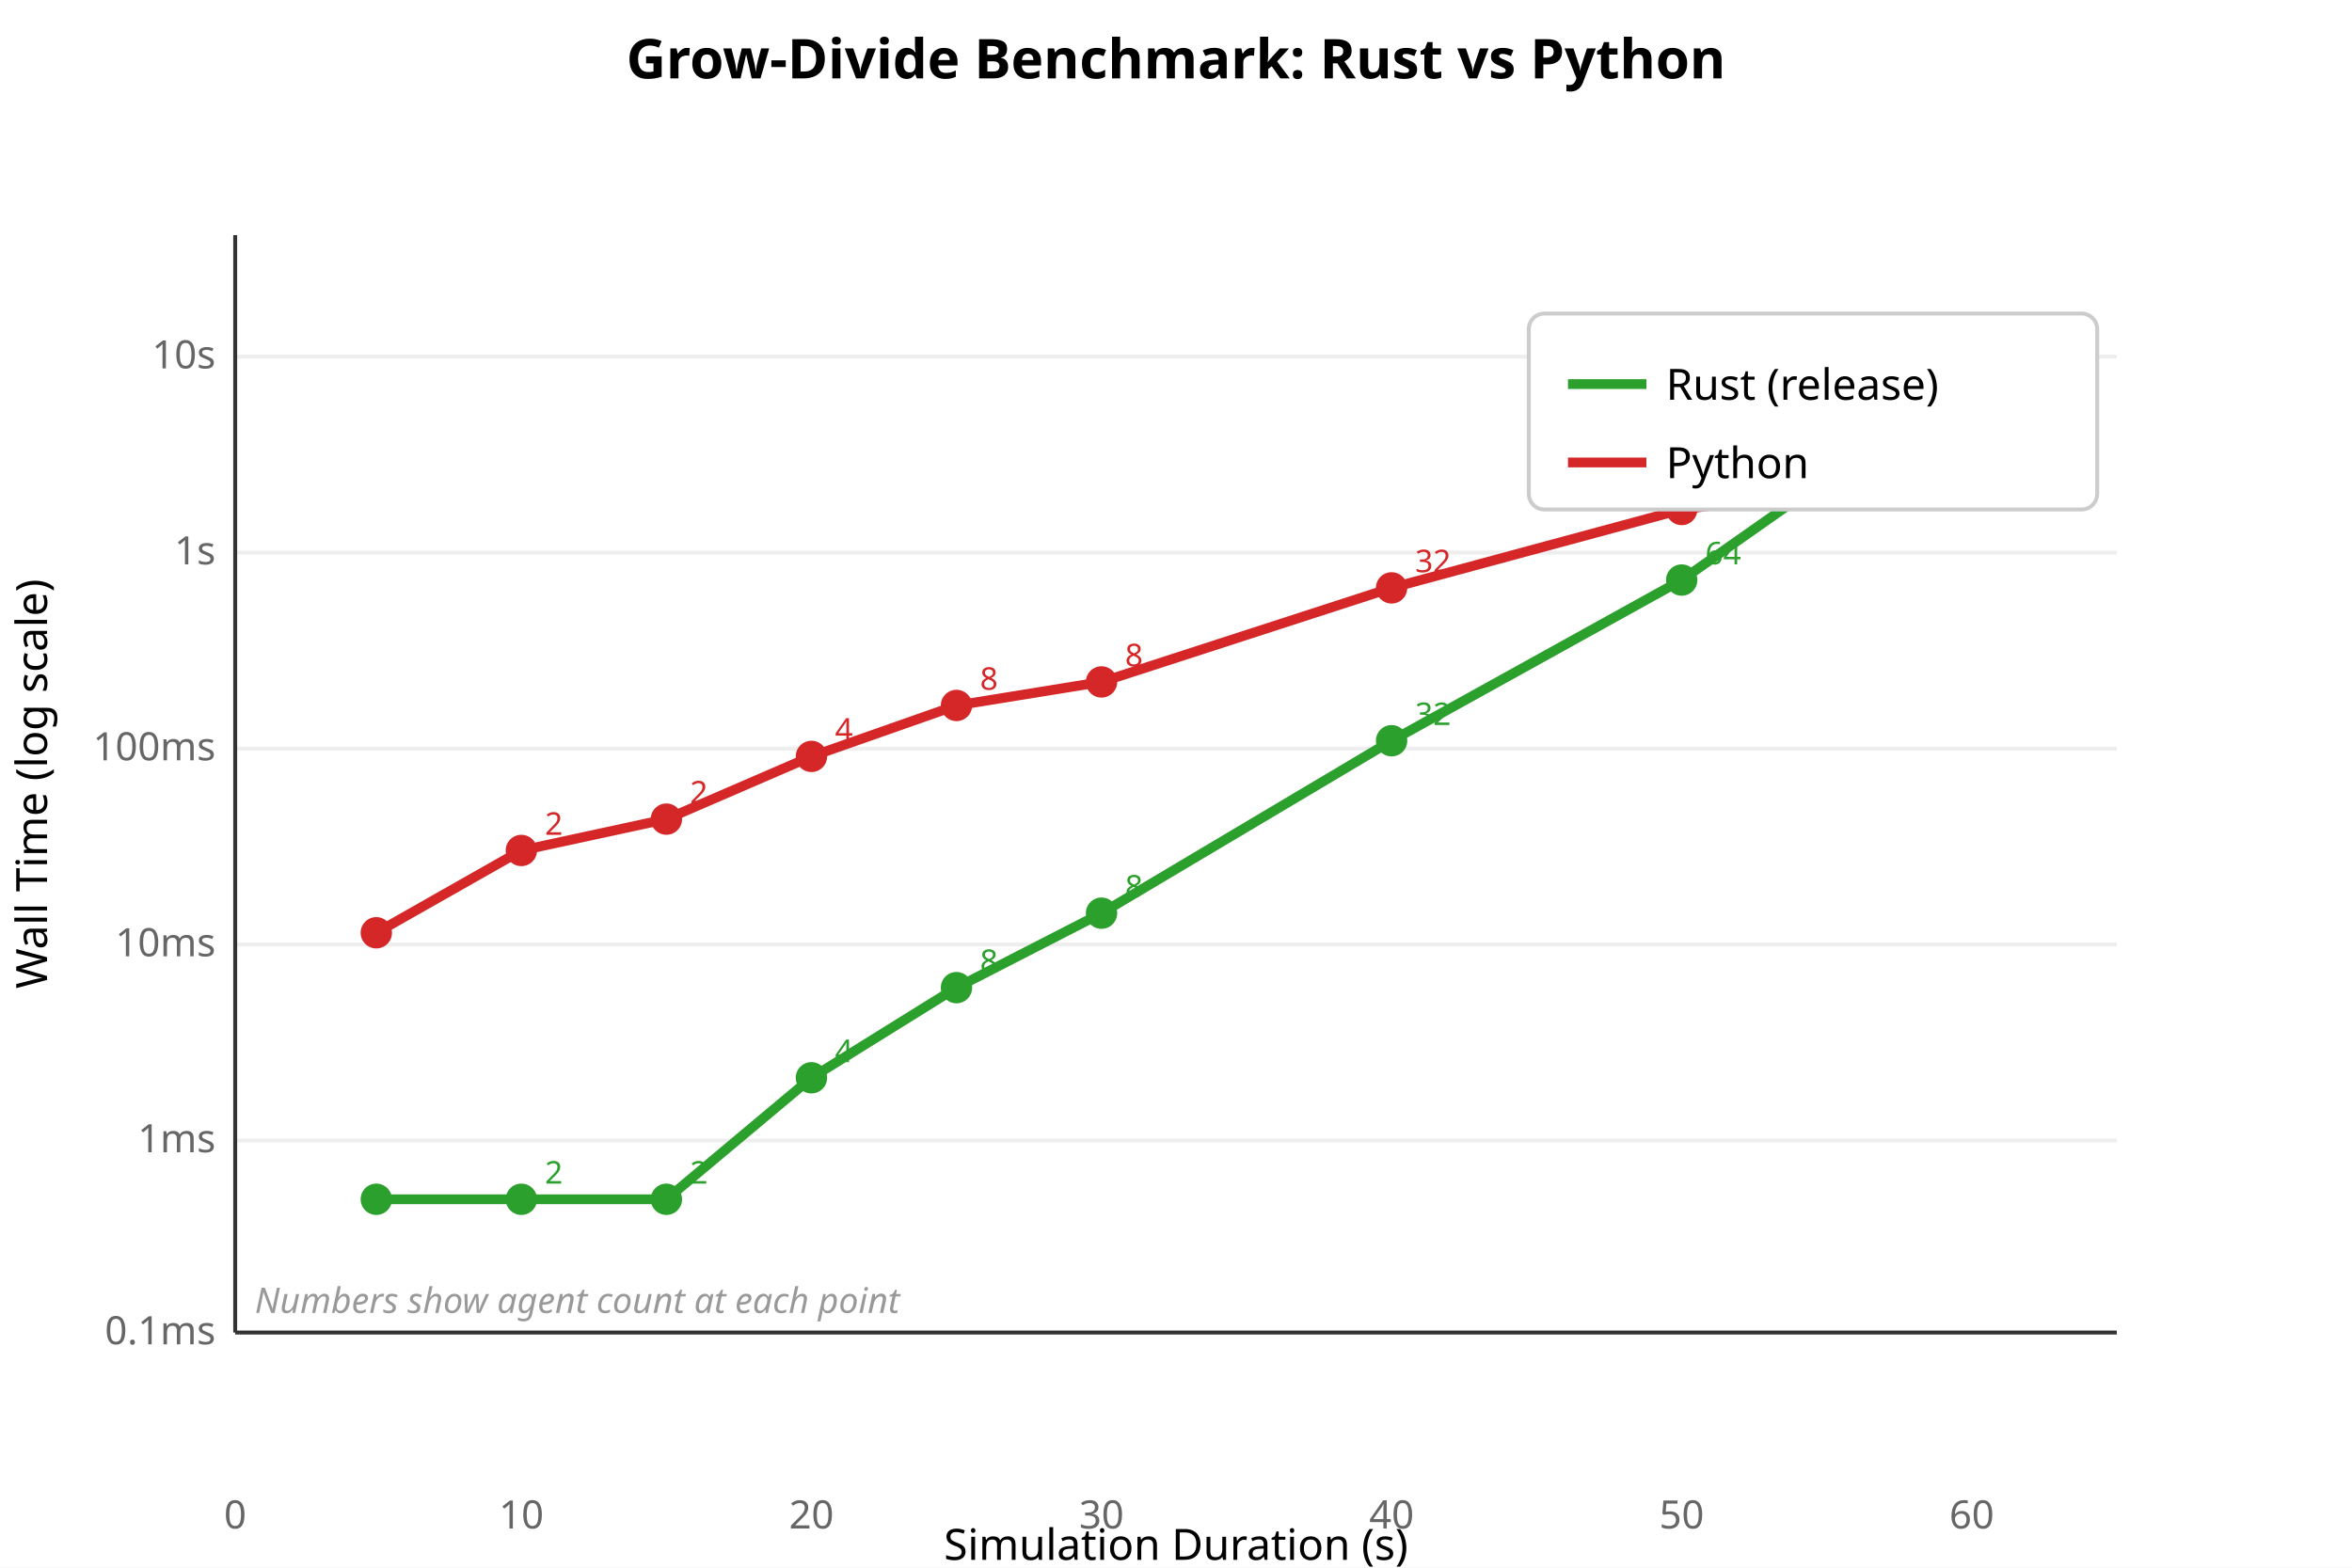
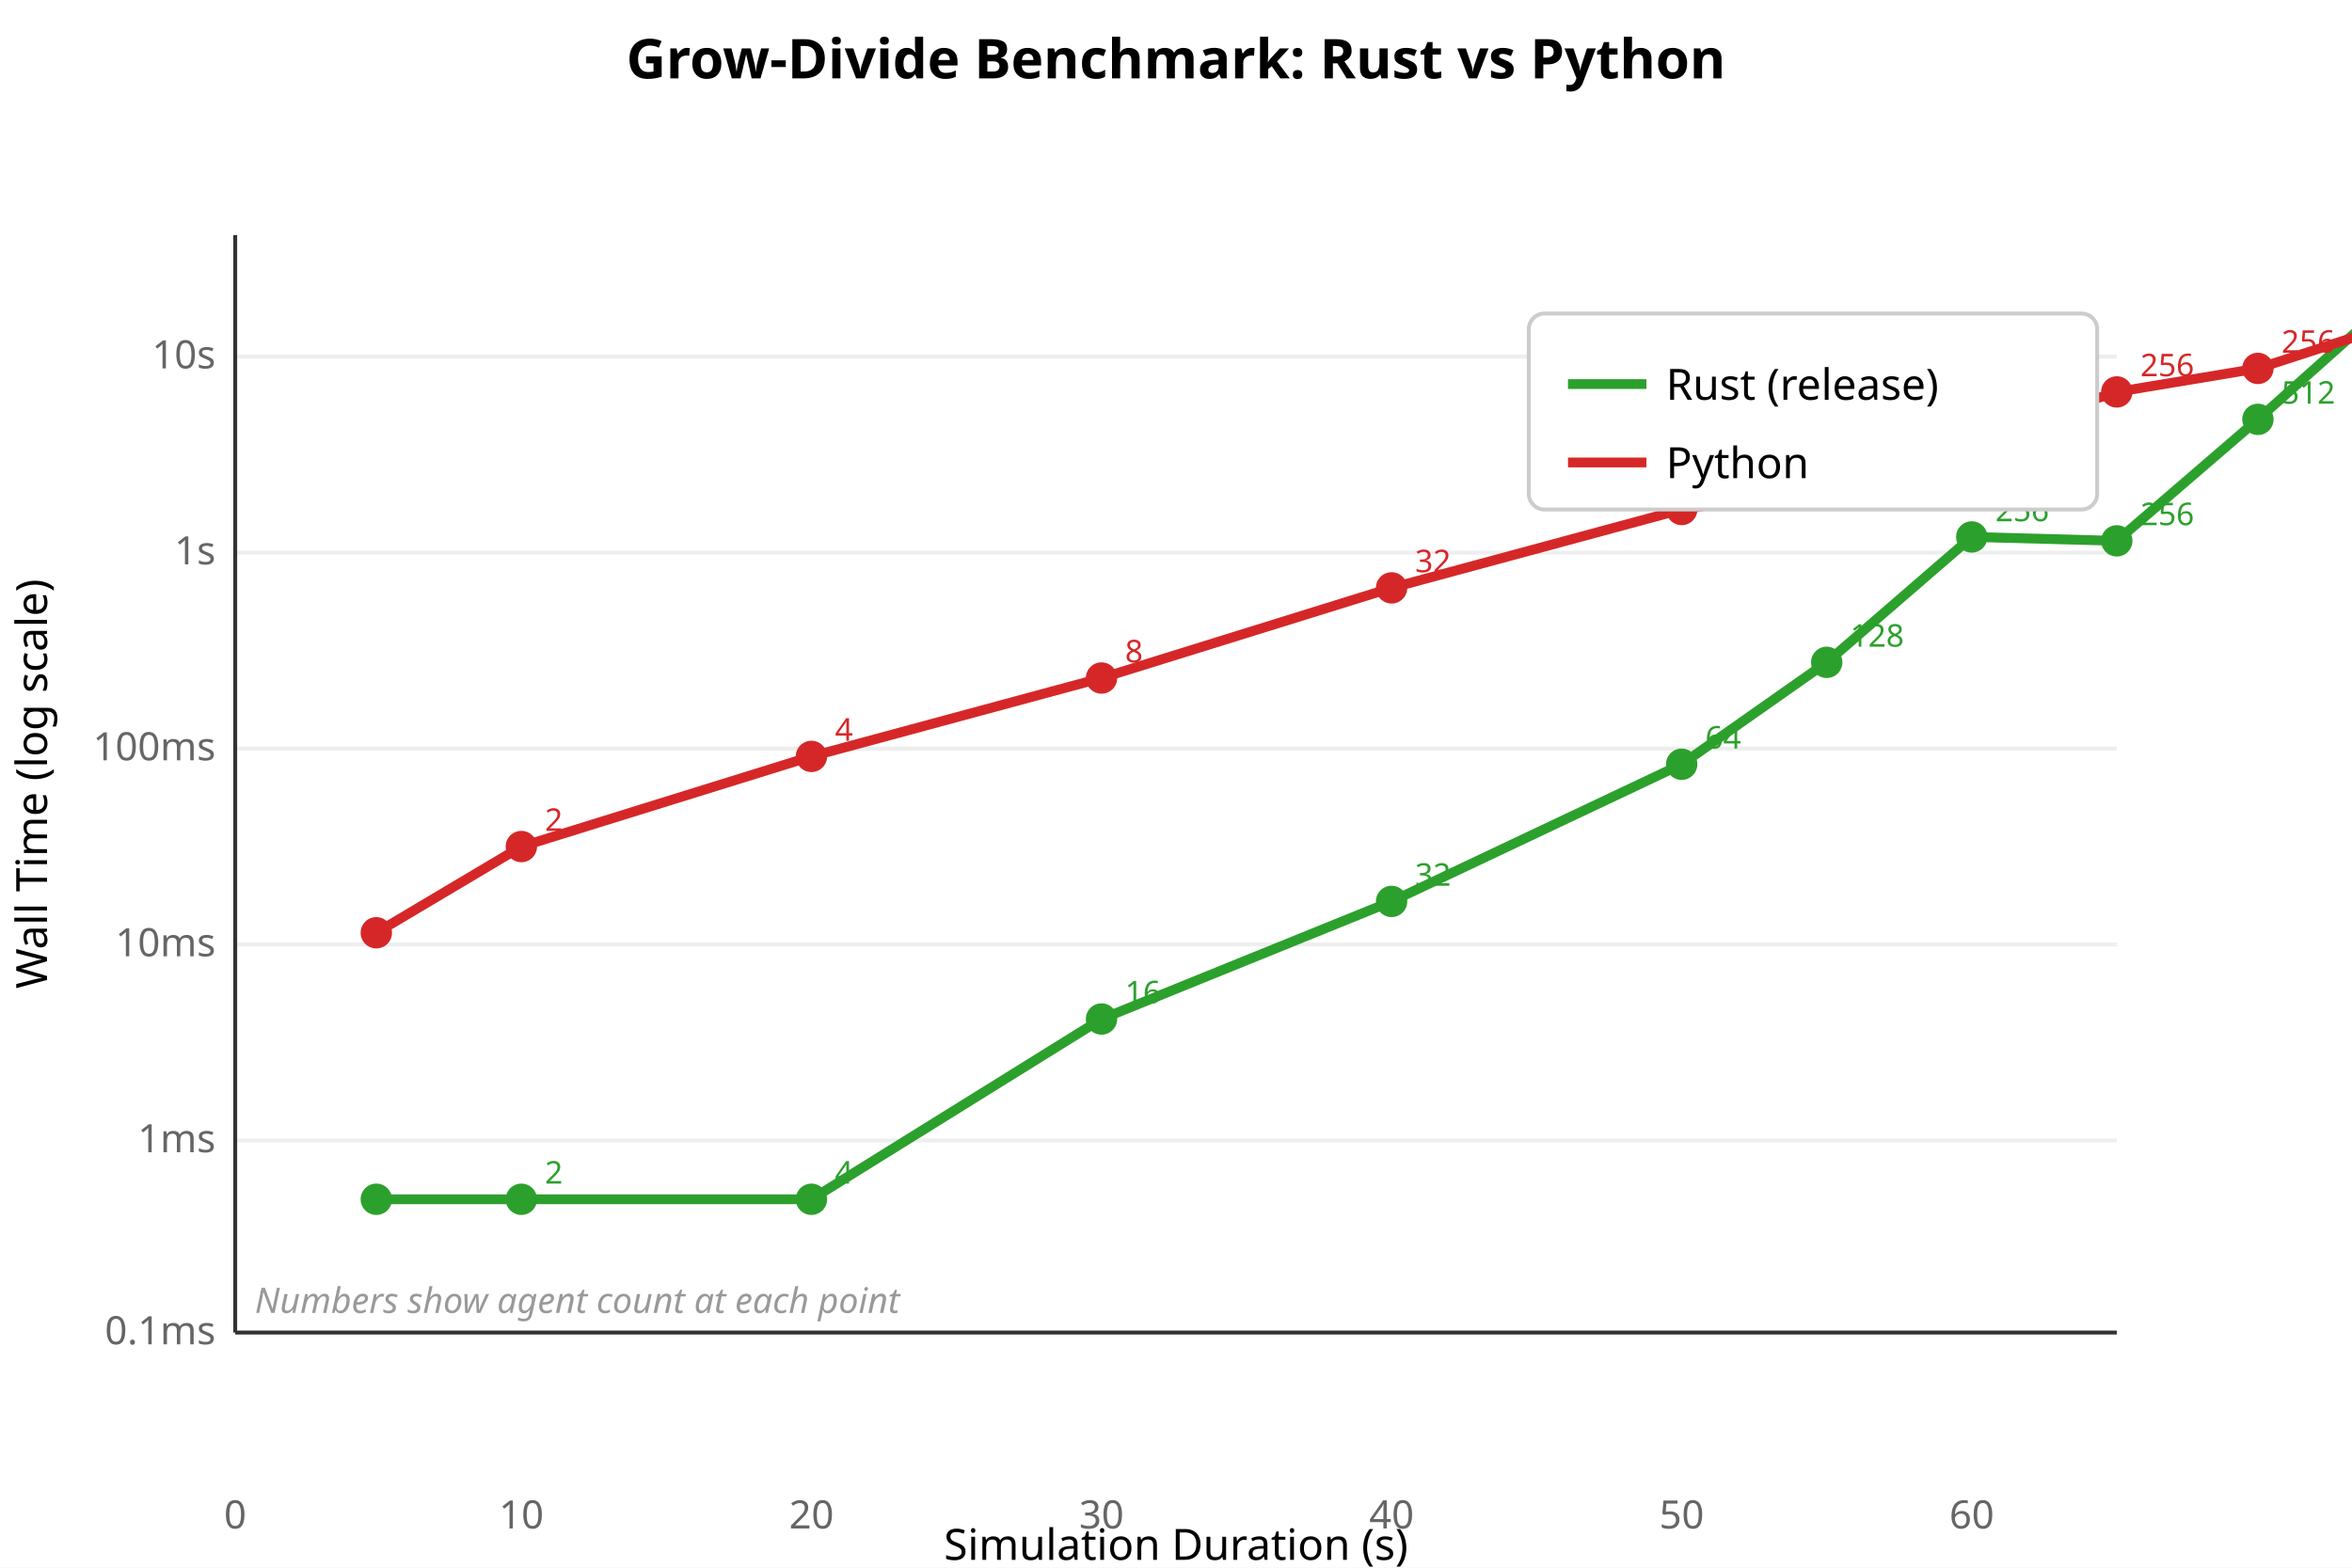
<svg xmlns="http://www.w3.org/2000/svg" width="600" height="400" viewBox="0 0 600 400">
  <rect width="600" height="400" fill="white" />
  <text x="300" y="20" text-anchor="middle" font-size="14" font-family="sans-serif" font-weight="bold">Grow-Divide Benchmark: Rust vs Python</text>
  <line x1="60" y1="340" x2="540" y2="340" stroke="#eee" stroke-width="1" />
  <text x="55" y="343" text-anchor="end" font-size="10" font-family="sans-serif" fill="#666">0.1ms</text>
  <line x1="60" y1="291" x2="540" y2="291" stroke="#eee" stroke-width="1" />
  <text x="55" y="294" text-anchor="end" font-size="10" font-family="sans-serif" fill="#666">1ms</text>
  <line x1="60" y1="241" x2="540" y2="241" stroke="#eee" stroke-width="1" />
  <text x="55" y="244" text-anchor="end" font-size="10" font-family="sans-serif" fill="#666">10ms</text>
  <line x1="60" y1="191" x2="540" y2="191" stroke="#eee" stroke-width="1" />
  <text x="55" y="194" text-anchor="end" font-size="10" font-family="sans-serif" fill="#666">100ms</text>
  <line x1="60" y1="141" x2="540" y2="141" stroke="#eee" stroke-width="1" />
  <text x="55" y="144" text-anchor="end" font-size="10" font-family="sans-serif" fill="#666">1s</text>
  <line x1="60" y1="91" x2="540" y2="91" stroke="#eee" stroke-width="1" />
  <text x="55" y="94" text-anchor="end" font-size="10" font-family="sans-serif" fill="#666">10s</text>
  <text x="60" y="390" text-anchor="middle" font-size="10" font-family="sans-serif" fill="#666">0</text>
  <text x="133" y="390" text-anchor="middle" font-size="10" font-family="sans-serif" fill="#666">10</text>
  <text x="207" y="390" text-anchor="middle" font-size="10" font-family="sans-serif" fill="#666">20</text>
  <text x="281" y="390" text-anchor="middle" font-size="10" font-family="sans-serif" fill="#666">30</text>
  <text x="355" y="390" text-anchor="middle" font-size="10" font-family="sans-serif" fill="#666">40</text>
  <text x="429" y="390" text-anchor="middle" font-size="10" font-family="sans-serif" fill="#666">50</text>
  <text x="503" y="390" text-anchor="middle" font-size="10" font-family="sans-serif" fill="#666">60</text>
  <line x1="60" y1="60" x2="60" y2="340" stroke="#333" stroke-width="1" />
  <line x1="60" y1="340" x2="540" y2="340" stroke="#333" stroke-width="1" />
  <text x="300" y="398" text-anchor="middle" font-size="11" font-family="sans-serif">Simulation Duration (s)</text>
  <text x="12" y="200" text-anchor="middle" font-size="11" font-family="sans-serif" transform="rotate(-90 12 200)">Wall Time (log scale)</text>
-   <polyline points="96,306 133,306 170,306 207,275 244,252 281,233 355,189 429,148 466,122 503,108" fill="none" stroke="#2ca02c" stroke-width="2.5" />
+   <polyline points="96,306 133,306 207,306 281,260 355,230 429,195 466,169 503,137 540,138 576,107 613,74" fill="none" stroke="#2ca02c" stroke-width="2.5" />
  <circle cx="96" cy="306" r="4" fill="#2ca02c" />
  <circle cx="133" cy="306" r="4" fill="#2ca02c" />
  <text x="139" y="302" font-size="8" font-family="sans-serif" fill="#2ca02c">2</text>
-   <circle cx="170" cy="306" r="4" fill="#2ca02c" />
-   <text x="176" y="302" font-size="8" font-family="sans-serif" fill="#2ca02c">2</text>
-   <circle cx="207" cy="275" r="4" fill="#2ca02c" />
-   <text x="213" y="271" font-size="8" font-family="sans-serif" fill="#2ca02c">4</text>
-   <circle cx="244" cy="252" r="4" fill="#2ca02c" />
-   <text x="250" y="248" font-size="8" font-family="sans-serif" fill="#2ca02c">8</text>
-   <circle cx="281" cy="233" r="4" fill="#2ca02c" />
-   <text x="287" y="229" font-size="8" font-family="sans-serif" fill="#2ca02c">8</text>
-   <circle cx="355" cy="189" r="4" fill="#2ca02c" />
-   <text x="361" y="185" font-size="8" font-family="sans-serif" fill="#2ca02c">32</text>
-   <circle cx="429" cy="148" r="4" fill="#2ca02c" />
-   <text x="435" y="144" font-size="8" font-family="sans-serif" fill="#2ca02c">64</text>
-   <circle cx="466" cy="122" r="4" fill="#2ca02c" />
-   <text x="472" y="118" font-size="8" font-family="sans-serif" fill="#2ca02c">128</text>
-   <circle cx="503" cy="108" r="4" fill="#2ca02c" />
-   <text x="509" y="104" font-size="8" font-family="sans-serif" fill="#2ca02c">183</text>
-   <polyline points="96,238 133,217 170,209 207,193 244,180 281,174 355,150 429,130 466,125 503,113" fill="none" stroke="#d62728" stroke-width="2.5" />
+   <circle cx="207" cy="306" r="4" fill="#2ca02c" />
+   <text x="213" y="302" font-size="8" font-family="sans-serif" fill="#2ca02c">4</text>
+   <circle cx="281" cy="260" r="4" fill="#2ca02c" />
+   <text x="287" y="256" font-size="8" font-family="sans-serif" fill="#2ca02c">16</text>
+   <circle cx="355" cy="230" r="4" fill="#2ca02c" />
+   <text x="361" y="226" font-size="8" font-family="sans-serif" fill="#2ca02c">32</text>
+   <circle cx="429" cy="195" r="4" fill="#2ca02c" />
+   <text x="435" y="191" font-size="8" font-family="sans-serif" fill="#2ca02c">64</text>
+   <circle cx="466" cy="169" r="4" fill="#2ca02c" />
+   <text x="472" y="165" font-size="8" font-family="sans-serif" fill="#2ca02c">128</text>
+   <circle cx="503" cy="137" r="4" fill="#2ca02c" />
+   <text x="509" y="133" font-size="8" font-family="sans-serif" fill="#2ca02c">256</text>
+   <circle cx="540" cy="138" r="4" fill="#2ca02c" />
+   <text x="546" y="134" font-size="8" font-family="sans-serif" fill="#2ca02c">256</text>
+   <circle cx="576" cy="107" r="4" fill="#2ca02c" />
+   <text x="582" y="103" font-size="8" font-family="sans-serif" fill="#2ca02c">512</text>
+   <circle cx="613" cy="74" r="4" fill="#2ca02c" />
+   <text x="619" y="70" font-size="8" font-family="sans-serif" fill="#2ca02c">1024</text>
+   <polyline points="96,238 133,216 207,193 281,173 355,150 429,130 466,124 503,112 540,100 576,94 613,82" fill="none" stroke="#d62728" stroke-width="2.5" />
  <circle cx="96" cy="238" r="4" fill="#d62728" />
-   <circle cx="133" cy="217" r="4" fill="#d62728" />
-   <text x="139" y="213" font-size="8" font-family="sans-serif" fill="#d62728">2</text>
-   <circle cx="170" cy="209" r="4" fill="#d62728" />
-   <text x="176" y="205" font-size="8" font-family="sans-serif" fill="#d62728">2</text>
+   <circle cx="133" cy="216" r="4" fill="#d62728" />
+   <text x="139" y="212" font-size="8" font-family="sans-serif" fill="#d62728">2</text>
  <circle cx="207" cy="193" r="4" fill="#d62728" />
  <text x="213" y="189" font-size="8" font-family="sans-serif" fill="#d62728">4</text>
-   <circle cx="244" cy="180" r="4" fill="#d62728" />
-   <text x="250" y="176" font-size="8" font-family="sans-serif" fill="#d62728">8</text>
-   <circle cx="281" cy="174" r="4" fill="#d62728" />
-   <text x="287" y="170" font-size="8" font-family="sans-serif" fill="#d62728">8</text>
+   <circle cx="281" cy="173" r="4" fill="#d62728" />
+   <text x="287" y="169" font-size="8" font-family="sans-serif" fill="#d62728">8</text>
  <circle cx="355" cy="150" r="4" fill="#d62728" />
  <text x="361" y="146" font-size="8" font-family="sans-serif" fill="#d62728">32</text>
  <circle cx="429" cy="130" r="4" fill="#d62728" />
  <text x="435" y="126" font-size="8" font-family="sans-serif" fill="#d62728">64</text>
-   <circle cx="466" cy="125" r="4" fill="#d62728" />
-   <text x="472" y="121" font-size="8" font-family="sans-serif" fill="#d62728">64</text>
-   <circle cx="503" cy="113" r="4" fill="#d62728" />
-   <text x="509" y="109" font-size="8" font-family="sans-serif" fill="#d62728">128</text>
+   <circle cx="466" cy="124" r="4" fill="#d62728" />
+   <text x="472" y="120" font-size="8" font-family="sans-serif" fill="#d62728">64</text>
+   <circle cx="503" cy="112" r="4" fill="#d62728" />
+   <text x="509" y="108" font-size="8" font-family="sans-serif" fill="#d62728">128</text>
+   <circle cx="540" cy="100" r="4" fill="#d62728" />
+   <text x="546" y="96" font-size="8" font-family="sans-serif" fill="#d62728">256</text>
+   <circle cx="576" cy="94" r="4" fill="#d62728" />
+   <text x="582" y="90" font-size="8" font-family="sans-serif" fill="#d62728">256</text>
+   <circle cx="613" cy="82" r="4" fill="#d62728" />
+   <text x="619" y="78" font-size="8" font-family="sans-serif" fill="#d62728">512</text>
  <rect x="390" y="80" width="145" height="50" fill="white" stroke="#ccc" rx="4" />
  <line x1="400" y1="98" x2="420" y2="98" stroke="#2ca02c" stroke-width="2.5" />
  <text x="425" y="102" font-size="11" font-family="sans-serif">Rust (release)</text>
  <line x1="400" y1="118" x2="420" y2="118" stroke="#d62728" stroke-width="2.5" />
  <text x="425" y="122" font-size="11" font-family="sans-serif">Python</text>
  <text x="65" y="335" font-size="9" font-family="sans-serif" fill="#999" font-style="italic">Numbers show agent count at each point</text>
</svg>
